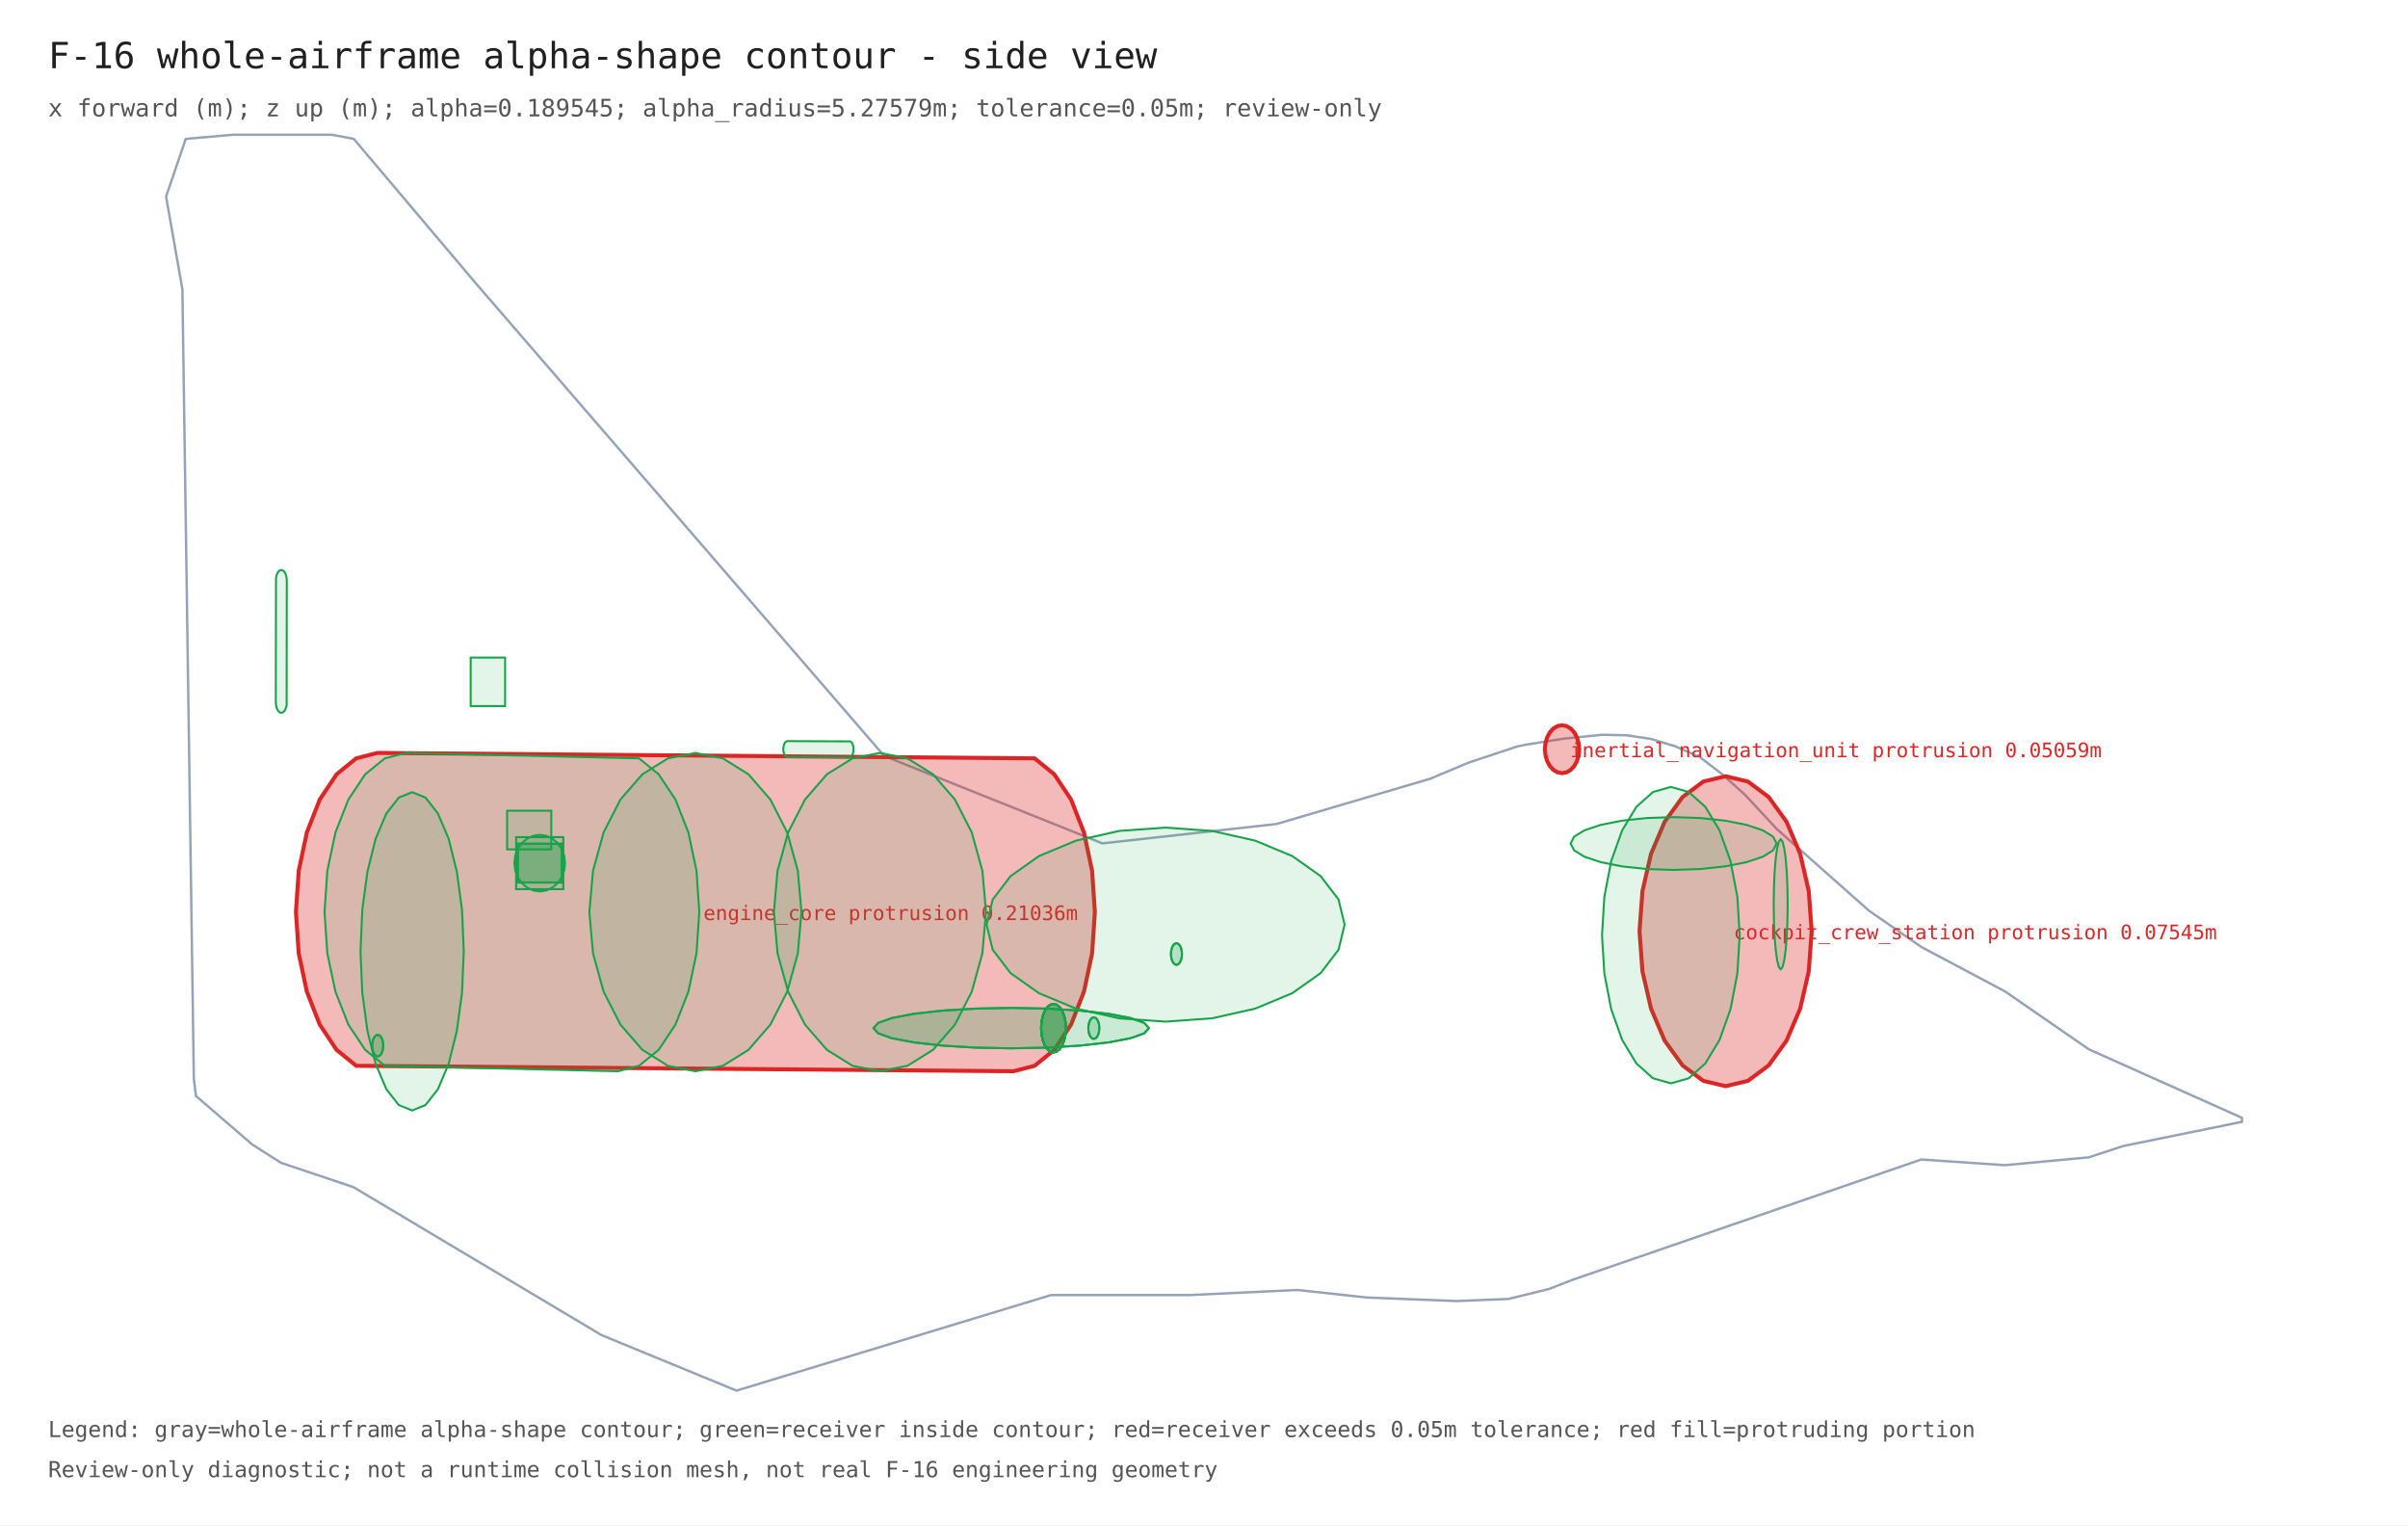
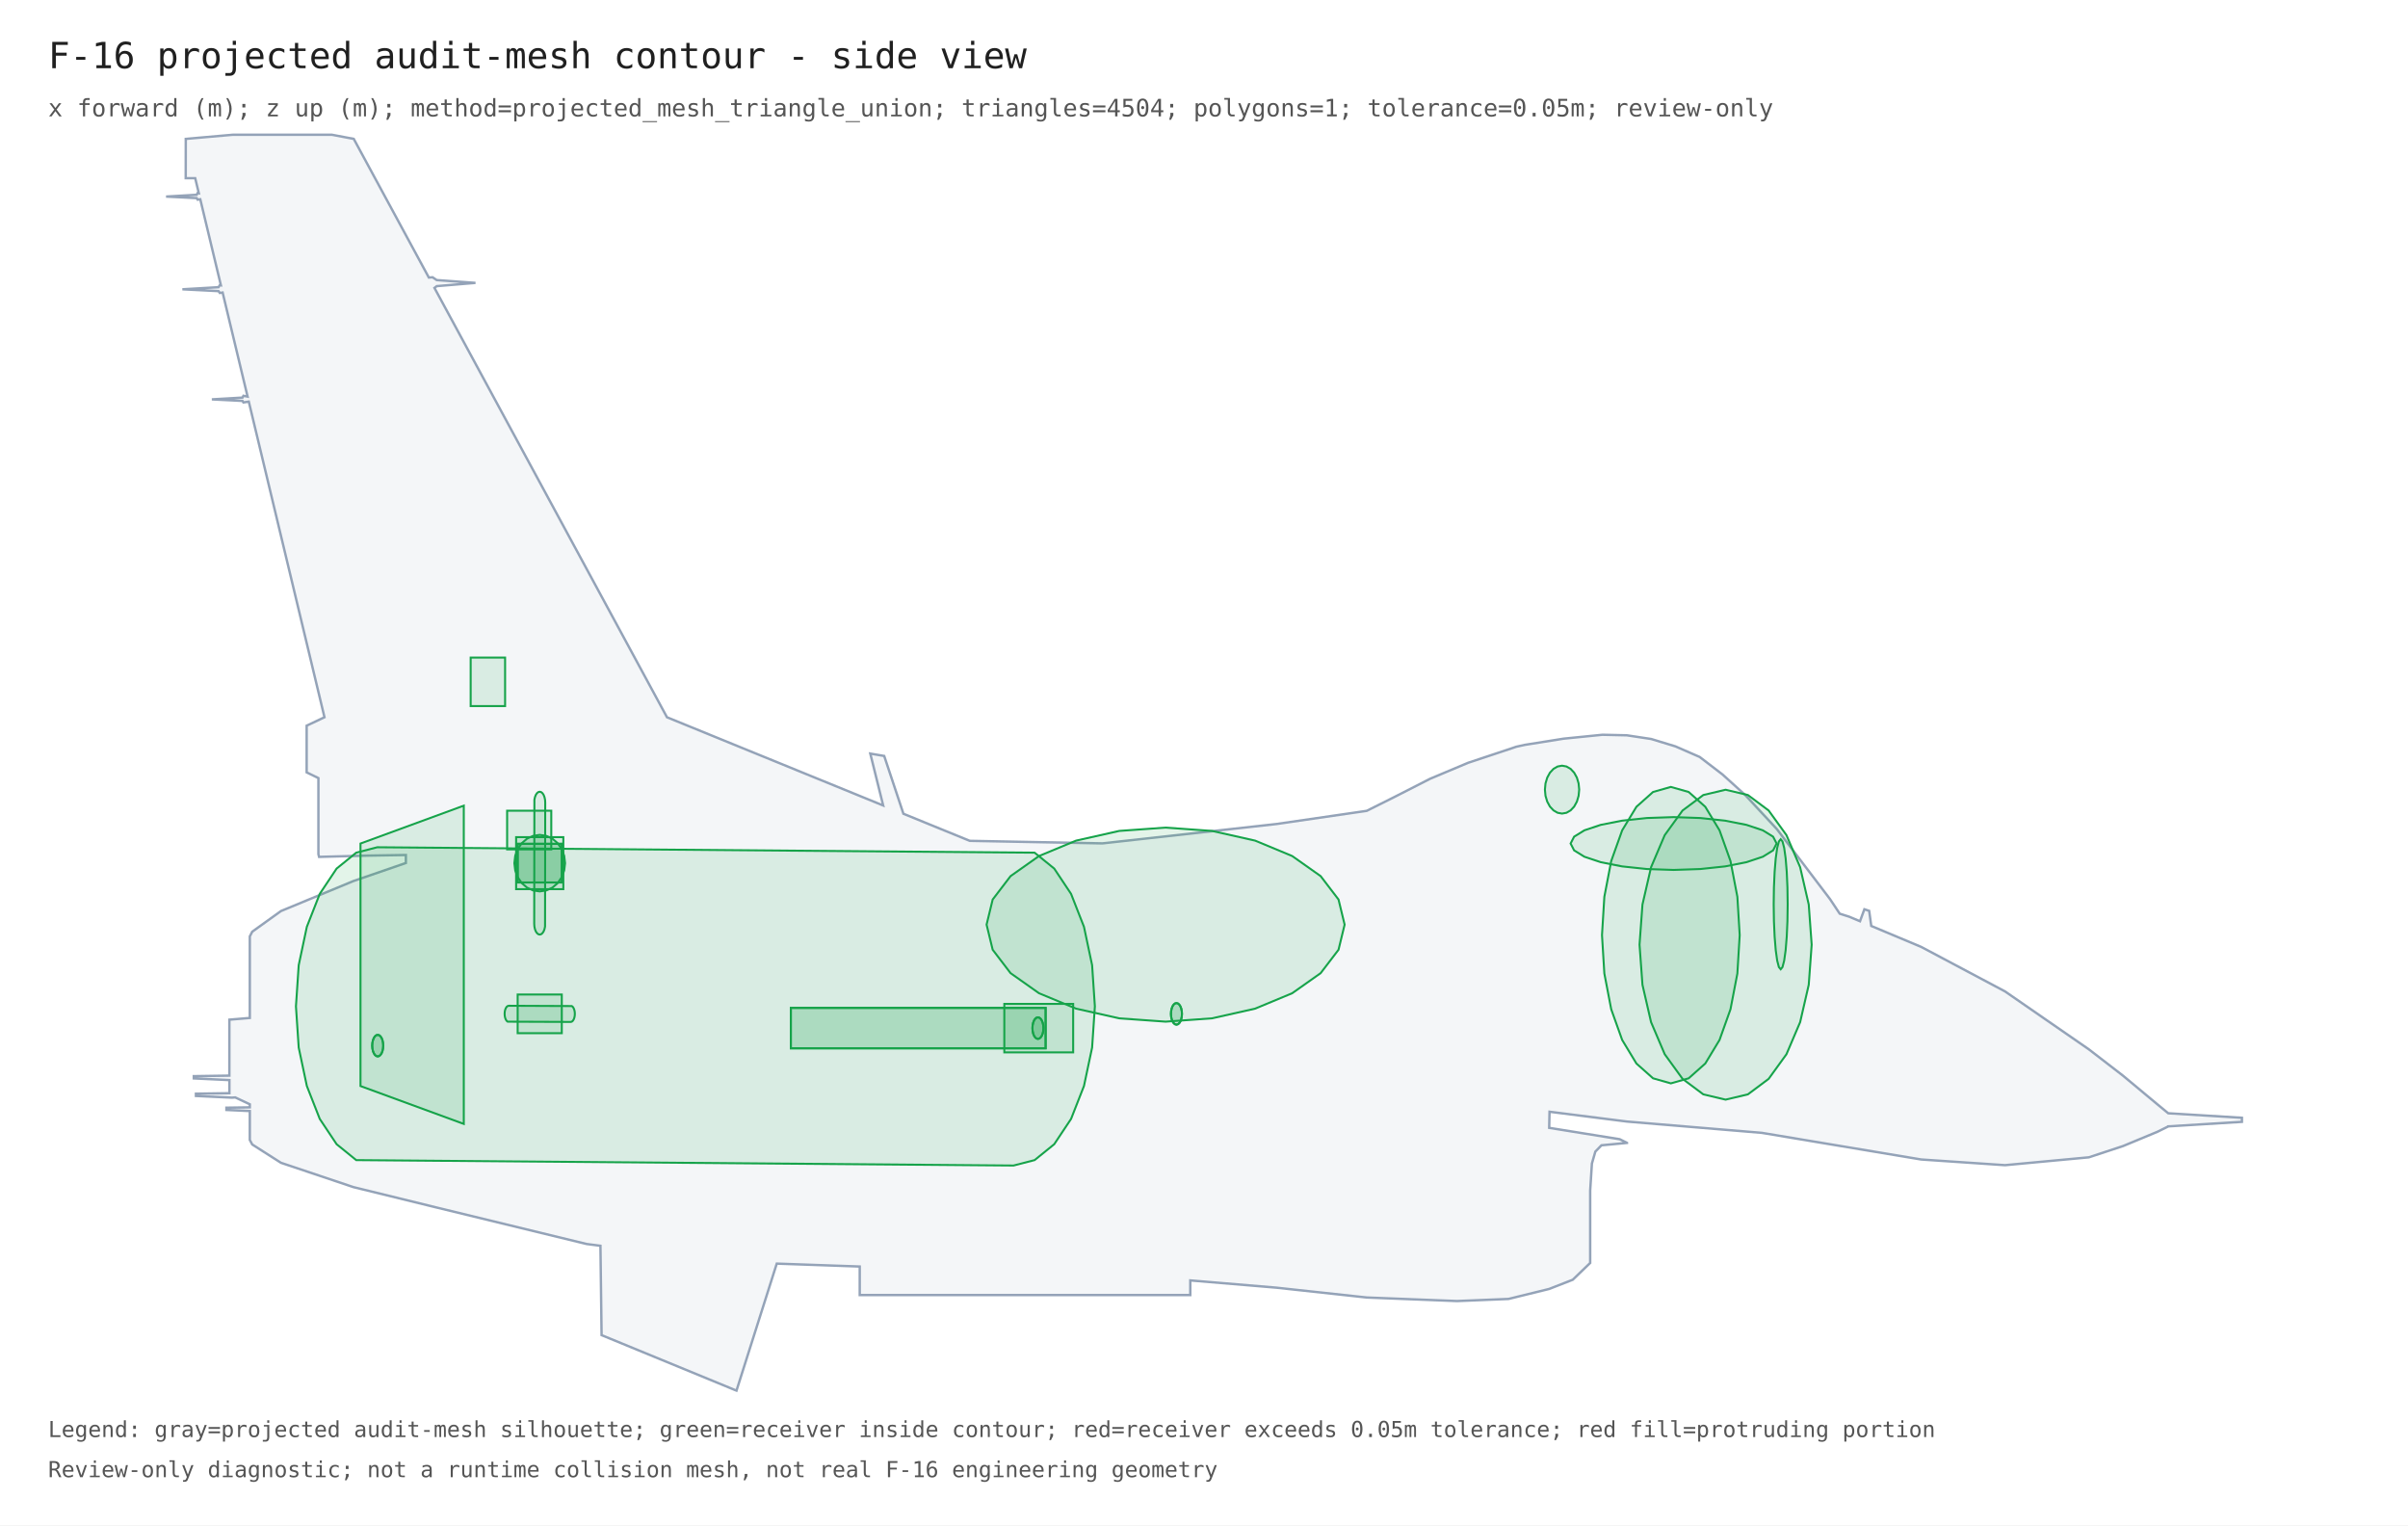
<svg xmlns="http://www.w3.org/2000/svg" width="1200" height="760" viewBox="0 0 1200 760">
  <rect x="0" y="0" width="1200" height="760" fill="#ffffff" />
-   <text x="24" y="34" font-size="18" font-family="monospace" fill="#202020">F-16 whole-airframe alpha-shape contour - side view</text>
-   <text x="24" y="58" font-size="12" font-family="monospace" fill="#555555">x forward (m); z up (m); alpha=0.189545; alpha_radius=5.27579m; tolerance=0.05m; review-only</text>
-   <polygon points="523.85,645.24 367.02,692.87 299.79,665.22 176.11,591.47 140.03,579.36 125.70,570.23 97.64,546.05 96.58,537.31 96.58,536.75 96.58,536.19 90.89,144.14 82.76,97.94 92.58,69.20 116.09,67.13 165.37,67.13 176.29,69.20 236.94,140.95 440.63,376.66 549.37,420.21 636.10,410.56 712.72,388.00 731.61,380.06 753.31,372.85 755.57,372.07 759.83,371.13 779.19,368.04 798.56,366.09 810.71,366.36 822.86,368.20 834.94,371.88 847.01,377.15 858.40,385.88 869.79,396.19 885.48,413.09 931.48,453.83 957.43,471.80 999.19,493.97 1040.95,522.82 1117.24,556.93 1117.24,557.44 1117.24,558.45 1117.24,558.95 1058.01,571.01 1040.95,576.63 999.19,580.54 957.43,577.71 783.77,637.62 771.98,642.22 751.74,647.19 726.11,648.24 681.07,646.47 646.57,642.72 593.17,645.24 584.83,645.24" fill="none" stroke="#94a3b8" stroke-width="1.20" />
-   <polygon points="147.48,454.44 148.86,474.96 152.91,494.08 159.35,510.50 167.75,523.10 177.52,531.03 505.09,533.73 515.58,531.03 525.36,523.10 533.75,510.50 540.19,494.08 544.24,474.96 545.62,454.44 544.24,433.91 540.19,414.79 533.75,398.37 525.36,385.77 515.58,377.85 188.01,375.14 177.52,377.85 167.75,385.77 159.35,398.37 152.91,414.79 148.86,433.91" fill="#dc2626" fill-opacity="0.32" stroke="#dc2626" stroke-width="2.00" />
-   <text x="350.55" y="458.44" font-size="10" font-family="monospace" fill="#dc2626">engine_core protrusion 0.21036m</text>
-   <polygon points="817.04,463.97 818.50,483.95 822.79,502.57 829.60,518.56 838.49,530.83 848.83,538.54 859.93,541.17 871.04,538.54 881.38,530.83 890.26,518.56 897.08,502.57 901.37,483.95 902.83,463.97 901.37,443.99 897.08,425.37 890.26,409.38 881.38,397.11 871.04,389.40 859.93,386.76 848.83,389.40 838.49,397.11 829.60,409.38 822.79,425.37 818.50,443.99" fill="#dc2626" fill-opacity="0.32" stroke="#dc2626" stroke-width="2.00" />
-   <text x="863.93" y="467.97" font-size="10" font-family="monospace" fill="#dc2626">cockpit_crew_station protrusion 0.07545m</text>
-   <polygon points="769.89,373.29 770.18,376.38 771.04,379.25 772.39,381.73 774.16,383.62 776.22,384.82 778.43,385.22 780.64,384.82 782.70,383.62 784.47,381.73 785.83,379.25 786.68,376.38 786.98,373.29 786.68,370.20 785.83,367.32 784.47,364.85 782.70,362.95 780.64,361.76 778.43,361.35 776.22,361.76 774.16,362.95 772.39,364.85 771.04,367.32 770.18,370.20" fill="#dc2626" fill-opacity="0.32" stroke="#dc2626" stroke-width="2.00" />
-   <text x="782.43" y="377.29" font-size="10" font-family="monospace" fill="#dc2626">inertial_navigation_unit protrusion 0.05059m</text>
-   <polygon points="179.65,473.99 180.53,494.51 183.10,513.63 187.19,530.06 192.52,542.66 198.73,550.58 205.39,553.28 212.05,550.58 218.25,542.66 223.58,530.06 227.67,513.63 230.25,494.51 231.12,473.99 230.25,453.47 227.67,434.34 223.58,417.92 218.25,405.32 212.05,397.40 205.39,394.70 198.73,397.40 192.52,405.32 187.19,417.92 183.10,434.34 180.53,453.47" fill="#16a34a" fill-opacity="0.12" stroke="#16a34a" stroke-width="1.00" />
+   <text x="24" y="34" font-size="18" font-family="monospace" fill="#202020">F-16 projected audit-mesh contour - side view</text>
+   <text x="24" y="58" font-size="12" font-family="monospace" fill="#555555">x forward (m); z up (m); method=projected_mesh_triangle_union; triangles=4504; polygons=1; tolerance=0.05m; review-only</text>
+   <polygon points="123.83,549.89 117.24,546.79 115.63,546.90 97.64,546.05 97.64,545.49 97.64,544.93 114.32,544.68 114.32,538.15 96.58,537.31 96.58,536.75 96.58,536.19 114.31,535.92 114.31,508.04 124.49,507.19 124.49,497.86 124.49,481.41 124.49,470.42 124.49,466.56 125.70,464.21 140.03,453.92 176.11,438.98 202.26,429.98 202.26,426.00 183.45,426.30 161.70,426.86 159.02,426.94 158.68,425.61 158.68,423.13 158.68,387.68 152.82,384.83 152.82,361.56 161.70,357.37 123.98,200.10 121.31,200.52 120.86,199.75 105.58,198.98 120.86,198.09 121.31,197.20 123.38,197.60 110.94,145.75 109.56,145.97 108.91,145.05 90.89,144.14 108.91,143.09 109.56,142.04 110.08,142.14 99.80,99.28 98.49,99.48 98.04,98.71 82.76,97.94 98.04,97.05 98.49,96.17 99.08,96.28 97.28,88.79 92.55,88.79 92.58,69.20 116.09,67.13 165.37,67.13 176.29,69.20 213.71,138.29 215.56,138.15 217.65,139.55 236.94,140.95 217.65,142.57 216.51,143.45 332.38,357.37 440.12,401.33 433.70,375.47 440.63,376.66 450.21,405.45 483.27,418.94 549.37,420.21 636.10,410.56 681.09,404.00 694.69,397.20 712.72,388.00 731.61,380.06 753.31,372.85 755.57,372.07 759.83,371.13 779.19,368.04 798.56,366.09 810.71,366.36 822.86,368.20 834.94,371.88 847.01,377.15 858.40,385.88 869.79,396.19 885.48,413.09 911.98,447.99 916.81,455.24 921.52,456.74 926.91,459.00 929.09,453.04 931.48,453.83 932.52,461.35 957.43,471.80 999.19,493.97 1040.95,522.82 1058.01,535.98 1075.07,550.19 1080.52,554.68 1117.24,556.93 1117.24,557.44 1117.24,558.45 1117.24,558.95 1080.57,561.20 1080.57,561.22 1075.07,563.93 1058.01,571.01 1040.95,576.63 999.19,580.54 957.43,577.71 878.00,564.44 810.74,558.80 772.19,553.92 772.02,561.94 807.18,567.61 810.79,569.42 810.79,569.44 798.07,570.64 795.02,573.78 793.31,579.72 792.45,593.12 792.45,606.18 792.45,618.22 792.45,626.90 792.45,629.26 783.77,637.62 771.98,642.22 751.74,647.19 726.11,648.24 681.07,646.47 646.57,642.72 636.04,641.57 593.17,637.96 593.17,645.24 584.83,645.24 523.85,645.24 436.78,645.24 428.44,645.24 428.44,631.04 387.09,629.59 367.02,692.87 299.79,665.22 299.22,620.70 292.35,619.82 217.35,601.58 176.11,591.47 140.03,579.36 125.70,570.23 124.49,567.97 124.49,564.11 124.49,553.57 112.84,553.02 112.84,552.46 112.84,551.90 124.49,551.73 124.49,550.20" fill="#94a3b8" fill-opacity="0.10" stroke="#94a3b8" stroke-width="1.20" />
+   <polygon points="179.65,541.12 205.39,550.56 231.12,559.99 231.12,401.41 179.65,420.28" fill="#16a34a" fill-opacity="0.12" stroke="#16a34a" stroke-width="1.00" />
  <polygon points="883.90,450.54 884.02,458.93 884.37,466.74 884.92,473.45 885.64,478.60 886.48,481.84 887.39,482.94 888.29,481.84 889.13,478.60 889.85,473.45 890.40,466.74 890.75,458.93 890.87,450.54 890.75,442.16 890.40,434.34 889.85,427.63 889.13,422.48 888.29,419.25 887.39,418.14 886.48,419.25 885.64,422.48 884.92,427.63 884.37,434.34 884.02,442.16" fill="#16a34a" fill-opacity="0.12" stroke="#16a34a" stroke-width="1.00" />
  <polygon points="491.65,460.69 494.69,473.20 503.60,484.86 517.78,494.87 536.26,502.55 557.77,507.38 580.86,509.03 603.95,507.38 625.47,502.55 643.95,494.87 658.13,484.86 667.04,473.20 670.08,460.69 667.04,448.18 658.13,436.52 643.95,426.51 625.47,418.83 603.95,414.00 580.86,412.35 557.77,414.00 536.26,418.83 517.78,426.51 503.60,436.52 494.69,448.18" fill="#16a34a" fill-opacity="0.12" stroke="#16a34a" stroke-width="1.00" />
+   <polygon points="817.04,470.68 818.50,490.66 822.79,509.28 829.60,525.27 838.49,537.54 848.83,545.26 859.93,547.89 871.04,545.26 881.38,537.54 890.26,525.27 897.08,509.28 901.37,490.66 902.83,470.68 901.37,450.70 897.08,432.08 890.26,416.09 881.38,403.82 871.04,396.11 859.93,393.48 848.83,396.11 838.49,403.82 829.60,416.09 822.79,432.08 818.50,450.70" fill="#16a34a" fill-opacity="0.12" stroke="#16a34a" stroke-width="1.00" />
  <polygon points="257.20,443.02 280.73,443.02 280.73,417.10 257.20,417.10" fill="#16a34a" fill-opacity="0.12" stroke="#16a34a" stroke-width="1.00" />
  <polygon points="782.69,420.28 784.44,423.69 789.57,426.86 797.72,429.58 808.36,431.68 820.74,432.99 834.02,433.44 847.31,432.99 859.69,431.68 870.32,429.58 878.48,426.86 883.61,423.69 885.36,420.28 883.61,416.87 878.48,413.70 870.32,410.98 859.69,408.89 847.31,407.57 834.02,407.12 820.74,407.57 808.36,408.89 797.72,410.98 789.57,413.70 784.44,416.87" fill="#16a34a" fill-opacity="0.12" stroke="#16a34a" stroke-width="1.00" />
  <polygon points="798.34,465.93 799.51,485.04 802.93,502.86 808.39,518.15 815.49,529.89 823.77,537.26 832.65,539.78 841.53,537.26 849.81,529.89 856.91,518.15 862.37,502.86 865.80,485.04 866.96,465.93 865.80,446.82 862.37,429.01 856.91,413.71 849.81,401.98 841.53,394.60 832.65,392.08 823.77,394.60 815.49,401.98 808.39,413.71 802.93,429.01 799.51,446.82" fill="#16a34a" fill-opacity="0.12" stroke="#16a34a" stroke-width="1.00" />
-   <polygon points="390.34,373.29 390.41,374.33 390.62,375.30 390.94,376.13 391.37,376.78 391.87,377.18 423.28,377.31 423.81,377.18 424.31,376.78 424.74,376.13 425.06,375.30 425.27,374.33 425.34,373.29 425.27,372.24 425.06,371.27 424.74,370.44 424.31,369.80 423.81,369.40 392.40,369.26 391.87,369.40 391.37,369.80 390.94,370.44 390.62,371.27 390.41,372.24" fill="#16a34a" fill-opacity="0.12" stroke="#16a34a" stroke-width="1.00" />
-   <polygon points="161.73,454.44 163.11,474.96 167.16,494.08 173.60,510.50 182.00,523.10 191.77,531.03 307.95,533.73 318.44,531.03 328.22,523.10 336.61,510.50 343.05,494.08 347.10,474.96 348.48,454.44 347.10,433.91 343.05,414.79 336.61,398.37 328.22,385.77 318.44,377.85 202.26,375.14 191.77,377.85 182.00,385.77 173.60,398.37 167.16,414.79 163.11,433.91" fill="#16a34a" fill-opacity="0.12" stroke="#16a34a" stroke-width="1.00" />
-   <polygon points="385.67,454.44 387.47,474.96 392.75,494.08 401.15,510.50 412.10,523.10 424.84,531.03 438.52,533.73 452.20,531.03 464.94,523.10 475.89,510.50 484.29,494.08 489.57,474.96 491.37,454.44 489.57,433.91 484.29,414.79 475.89,398.37 464.94,385.77 452.20,377.85 438.52,375.14 424.84,377.85 412.10,385.77 401.15,398.37 392.75,414.79 387.47,433.91" fill="#16a34a" fill-opacity="0.12" stroke="#16a34a" stroke-width="1.00" />
-   <polygon points="293.70,454.44 295.51,474.96 300.79,494.08 309.18,510.50 320.13,523.10 332.87,531.03 346.55,533.73 360.23,531.03 372.98,523.10 383.92,510.50 392.32,494.08 397.60,474.96 399.40,454.44 397.60,433.91 392.32,414.79 383.92,398.37 372.98,385.77 360.23,377.85 346.55,375.14 332.87,377.85 320.13,385.77 309.18,398.37 300.79,414.79 295.51,433.91" fill="#16a34a" fill-opacity="0.12" stroke="#16a34a" stroke-width="1.00" />
+   <polygon points="251.47,505.15 251.54,506.19 251.74,507.16 252.07,507.99 252.49,508.63 252.99,509.04 284.41,509.17 284.94,509.04 285.44,508.63 285.86,507.99 286.19,507.16 286.40,506.19 286.47,505.15 286.40,504.10 286.19,503.13 285.86,502.30 285.44,501.66 284.94,501.26 253.52,501.12 252.99,501.26 252.49,501.66 252.07,502.30 251.74,503.13 251.54,504.10" fill="#16a34a" fill-opacity="0.12" stroke="#16a34a" stroke-width="1.00" />
+   <polygon points="147.48,501.43 148.86,521.95 152.91,541.08 159.35,557.50 167.75,570.10 177.52,578.02 505.09,580.72 515.58,578.02 525.36,570.10 533.75,557.50 540.19,541.08 544.24,521.95 545.62,501.43 544.24,480.91 540.19,461.78 533.75,445.36 525.36,432.76 515.58,424.84 188.01,422.14 177.52,424.84 167.75,432.76 159.35,445.36 152.91,461.78 148.86,480.91" fill="#16a34a" fill-opacity="0.12" stroke="#16a34a" stroke-width="1.00" />
  <polygon points="252.72,423.20 274.72,423.20 274.72,403.93 252.72,403.93" fill="#16a34a" fill-opacity="0.12" stroke="#16a34a" stroke-width="1.00" />
-   <polygon points="257.97,439.69 279.96,439.69 279.96,420.42 257.97,420.42" fill="#16a34a" fill-opacity="0.12" stroke="#16a34a" stroke-width="1.00" />
+   <polygon points="257.97,514.78 279.96,514.78 279.96,495.51 257.97,495.51" fill="#16a34a" fill-opacity="0.12" stroke="#16a34a" stroke-width="1.00" />
  <polygon points="256.33,430.06 256.76,433.70 258.02,437.10 260.03,440.02 262.65,442.26 265.69,443.66 268.97,444.14 272.24,443.66 275.28,442.26 277.90,440.02 279.91,437.10 281.17,433.70 281.60,430.06 281.17,426.41 279.91,423.02 277.90,420.10 275.28,417.86 272.24,416.45 268.97,415.97 265.69,416.45 262.65,417.86 260.03,420.10 258.02,423.02 256.76,426.41" fill="#16a34a" fill-opacity="0.12" stroke="#16a34a" stroke-width="1.00" />
-   <polygon points="542.35,512.25 542.45,513.64 542.72,514.94 543.16,516.05 543.72,516.91 544.39,517.44 545.10,517.62 545.81,517.44 546.47,516.91 547.04,516.05 547.47,514.94 547.75,513.64 547.84,512.25 547.75,510.86 547.47,509.57 547.04,508.46 546.47,507.60 545.81,507.07 545.10,506.88 544.39,507.07 543.72,507.60 543.16,508.46 542.72,509.57 542.45,510.86" fill="#16a34a" fill-opacity="0.12" stroke="#16a34a" stroke-width="1.00" />
+   <polygon points="769.89,393.43 770.18,396.52 771.04,399.40 772.39,401.87 774.16,403.76 776.22,404.96 778.43,405.36 780.64,404.96 782.70,403.76 784.47,401.87 785.83,399.40 786.68,396.52 786.98,393.43 786.68,390.34 785.83,387.46 784.47,384.99 782.70,383.09 780.64,381.90 778.43,381.49 776.22,381.90 774.16,383.09 772.39,384.99 771.04,387.46 770.18,390.34" fill="#16a34a" fill-opacity="0.12" stroke="#16a34a" stroke-width="1.00" />
+   <polygon points="514.50,512.25 514.59,513.64 514.86,514.94 515.30,516.05 515.87,516.91 516.53,517.44 517.24,517.62 517.95,517.44 518.61,516.91 519.18,516.05 519.62,514.94 519.89,513.64 519.99,512.25 519.89,510.86 519.62,509.57 519.18,508.46 518.61,507.60 517.95,507.07 517.24,506.88 516.53,507.07 515.87,507.60 515.30,508.46 514.86,509.57 514.59,510.86" fill="#16a34a" fill-opacity="0.12" stroke="#16a34a" stroke-width="1.00" />
  <polygon points="185.48,520.98 185.58,522.37 185.85,523.67 186.29,524.78 186.86,525.63 187.52,526.17 188.23,526.35 188.94,526.17 189.60,525.63 190.17,524.78 190.61,523.67 190.88,522.37 190.97,520.98 190.88,519.59 190.61,518.30 190.17,517.18 189.60,516.33 188.94,515.79 188.23,515.61 187.52,515.79 186.86,516.33 186.29,517.18 185.85,518.30 185.58,519.59" fill="#16a34a" fill-opacity="0.12" stroke="#16a34a" stroke-width="1.00" />
-   <polygon points="583.53,475.33 583.62,476.72 583.90,478.02 584.33,479.13 584.90,479.98 585.56,480.52 586.27,480.70 586.98,480.52 587.65,479.98 588.22,479.13 588.65,478.02 588.93,476.72 589.02,475.33 588.93,473.94 588.65,472.64 588.22,471.53 587.65,470.68 586.98,470.14 586.27,469.96 585.56,470.14 584.90,470.68 584.33,471.53 583.90,472.64 583.62,473.94" fill="#16a34a" fill-opacity="0.12" stroke="#16a34a" stroke-width="1.00" />
-   <polygon points="435.29,512.25 437.63,514.86 444.49,517.29 455.39,519.37 469.61,520.97 486.16,521.98 503.92,522.32 521.68,521.98 538.23,520.97 552.45,519.37 563.35,517.29 570.21,514.86 572.55,512.25 570.21,509.65 563.35,507.22 552.45,505.13 538.23,503.53 521.68,502.53 503.92,502.18 486.16,502.53 469.61,503.53 455.39,505.13 444.49,507.22 437.63,509.65" fill="#16a34a" fill-opacity="0.12" stroke="#16a34a" stroke-width="1.00" />
+   <polygon points="583.53,505.15 583.62,506.54 583.90,507.83 584.33,508.94 584.90,509.80 585.56,510.33 586.27,510.52 586.98,510.33 587.65,509.80 588.22,508.94 588.65,507.83 588.93,506.54 589.02,505.15 588.93,503.76 588.65,502.46 588.22,501.35 587.65,500.50 586.98,499.96 586.27,499.78 585.56,499.96 584.90,500.50 584.33,501.35 583.90,502.46 583.62,503.76" fill="#16a34a" fill-opacity="0.12" stroke="#16a34a" stroke-width="1.00" />
+   <polygon points="394.11,522.32 521.08,522.32 521.08,502.18 394.11,502.18" fill="#16a34a" fill-opacity="0.12" stroke="#16a34a" stroke-width="1.00" />
  <polygon points="257.97,439.69 279.96,439.69 279.96,420.42 257.97,420.42" fill="#16a34a" fill-opacity="0.12" stroke="#16a34a" stroke-width="1.00" />
  <polygon points="257.97,439.69 279.96,439.69 279.96,420.42 257.97,420.42" fill="#16a34a" fill-opacity="0.12" stroke="#16a34a" stroke-width="1.00" />
-   <polygon points="542.35,512.25 542.45,513.64 542.72,514.94 543.16,516.05 543.72,516.91 544.39,517.44 545.10,517.62 545.81,517.44 546.47,516.91 547.04,516.05 547.47,514.94 547.75,513.64 547.84,512.25 547.75,510.86 547.47,509.57 547.04,508.46 546.47,507.60 545.81,507.07 545.10,506.88 544.39,507.07 543.72,507.60 543.16,508.46 542.72,509.57 542.45,510.86" fill="#16a34a" fill-opacity="0.12" stroke="#16a34a" stroke-width="1.00" />
+   <polygon points="514.50,512.25 514.59,513.64 514.86,514.94 515.30,516.05 515.87,516.91 516.53,517.44 517.24,517.62 517.95,517.44 518.61,516.91 519.18,516.05 519.62,514.94 519.89,513.64 519.99,512.25 519.89,510.86 519.62,509.57 519.18,508.46 518.61,507.60 517.95,507.07 517.24,506.88 516.53,507.07 515.87,507.60 515.30,508.46 514.86,509.57 514.59,510.86" fill="#16a34a" fill-opacity="0.12" stroke="#16a34a" stroke-width="1.00" />
  <polygon points="185.48,520.98 185.58,522.37 185.85,523.67 186.29,524.78 186.86,525.63 187.52,526.17 188.23,526.35 188.94,526.17 189.60,525.63 190.17,524.78 190.61,523.67 190.88,522.37 190.97,520.98 190.88,519.59 190.61,518.30 190.17,517.18 189.60,516.33 188.94,515.79 188.23,515.61 187.52,515.79 186.86,516.33 186.29,517.18 185.85,518.30 185.58,519.59" fill="#16a34a" fill-opacity="0.12" stroke="#16a34a" stroke-width="1.00" />
-   <polygon points="583.53,475.33 583.62,476.72 583.90,478.02 584.33,479.13 584.90,479.98 585.56,480.52 586.27,480.70 586.98,480.52 587.65,479.98 588.22,479.13 588.65,478.02 588.93,476.72 589.02,475.33 588.93,473.94 588.65,472.64 588.22,471.53 587.65,470.68 586.98,470.14 586.27,469.96 585.56,470.14 584.90,470.68 584.33,471.53 583.90,472.64 583.62,473.94" fill="#16a34a" fill-opacity="0.12" stroke="#16a34a" stroke-width="1.00" />
-   <polygon points="435.29,512.25 437.63,514.86 444.49,517.29 455.39,519.37 469.61,520.97 486.16,521.98 503.92,522.32 521.68,521.98 538.23,520.97 552.45,519.37 563.35,517.29 570.21,514.86 572.55,512.25 570.21,509.65 563.35,507.22 552.45,505.13 538.23,503.53 521.68,502.53 503.92,502.18 486.16,502.53 469.61,503.53 455.39,505.13 444.49,507.22 437.63,509.65" fill="#16a34a" fill-opacity="0.12" stroke="#16a34a" stroke-width="1.00" />
-   <polygon points="137.44,349.79 137.54,351.18 137.81,352.48 138.25,353.59 138.82,354.44 139.48,354.98 140.19,355.16 140.90,354.98 141.56,354.44 142.13,353.59 142.57,352.48 142.84,351.18 142.93,289.37 142.84,287.98 142.57,286.68 142.13,285.57 141.56,284.72 140.90,284.18 140.19,284.00 139.48,284.18 138.82,284.72 138.25,285.57 137.81,286.68 137.54,287.98" fill="#16a34a" fill-opacity="0.12" stroke="#16a34a" stroke-width="1.00" />
+   <polygon points="583.53,505.15 583.62,506.54 583.90,507.83 584.33,508.94 584.90,509.80 585.56,510.33 586.27,510.52 586.98,510.33 587.65,509.80 588.22,508.94 588.65,507.83 588.93,506.54 589.02,505.15 588.93,503.76 588.65,502.46 588.22,501.35 587.65,500.50 586.98,499.96 586.27,499.78 585.56,499.96 584.90,500.50 584.33,501.35 583.90,502.46 583.62,503.76" fill="#16a34a" fill-opacity="0.12" stroke="#16a34a" stroke-width="1.00" />
+   <polygon points="394.11,522.32 521.08,522.32 521.08,502.18 394.11,502.18" fill="#16a34a" fill-opacity="0.12" stroke="#16a34a" stroke-width="1.00" />
+   <polygon points="266.22,460.27 266.31,461.66 266.59,462.95 267.02,464.07 267.59,464.92 268.25,465.46 268.97,465.64 269.68,465.46 270.34,464.92 270.91,464.07 271.34,462.95 271.62,461.66 271.71,399.85 271.62,398.46 271.34,397.16 270.91,396.05 270.34,395.20 269.68,394.66 268.97,394.48 268.25,394.66 267.59,395.20 267.02,396.05 266.59,397.16 266.31,398.46" fill="#16a34a" fill-opacity="0.12" stroke="#16a34a" stroke-width="1.00" />
  <polygon points="234.55,351.80 251.71,351.80 251.71,327.64 234.55,327.64" fill="#16a34a" fill-opacity="0.12" stroke="#16a34a" stroke-width="1.00" />
-   <polygon points="518.82,512.26 519.03,515.39 519.65,518.30 520.63,520.80 521.91,522.72 523.40,523.93 525.00,524.34 526.60,523.93 528.09,522.72 529.37,520.80 530.35,518.30 530.97,515.39 531.18,512.26 530.97,509.13 530.35,506.22 529.37,503.71 528.09,501.79 526.60,500.59 525.00,500.18 523.40,500.59 521.91,501.79 520.63,503.71 519.65,506.22 519.03,509.13" fill="#16a34a" fill-opacity="0.12" stroke="#16a34a" stroke-width="1.00" />
-   <polygon points="518.82,512.26 519.03,515.39 519.65,518.30 520.63,520.80 521.91,522.72 523.40,523.93 525.00,524.34 526.60,523.93 528.09,522.72 529.37,520.80 530.35,518.30 530.97,515.39 531.18,512.26 530.97,509.13 530.35,506.22 529.37,503.71 528.09,501.79 526.60,500.59 525.00,500.18 523.40,500.59 521.91,501.79 520.63,503.71 519.65,506.22 519.03,509.13" fill="#16a34a" fill-opacity="0.12" stroke="#16a34a" stroke-width="1.00" />
-   <polygon points="518.82,512.26 519.03,515.39 519.65,518.30 520.63,520.80 521.91,522.72 523.40,523.93 525.00,524.34 526.60,523.93 528.09,522.72 529.37,520.80 530.35,518.30 530.97,515.39 531.18,512.26 530.97,509.13 530.35,506.22 529.37,503.71 528.09,501.79 526.60,500.59 525.00,500.18 523.40,500.59 521.91,501.79 520.63,503.71 519.65,506.22 519.03,509.13" fill="#16a34a" fill-opacity="0.12" stroke="#16a34a" stroke-width="1.00" />
-   <polygon points="518.82,512.26 519.03,515.39 519.65,518.30 520.63,520.80 521.91,522.72 523.40,523.93 525.00,524.34 526.60,523.93 528.09,522.72 529.37,520.80 530.35,518.30 530.97,515.39 531.18,512.26 530.97,509.13 530.35,506.22 529.37,503.71 528.09,501.79 526.60,500.59 525.00,500.18 523.40,500.59 521.91,501.79 520.63,503.71 519.65,506.22 519.03,509.13" fill="#16a34a" fill-opacity="0.12" stroke="#16a34a" stroke-width="1.00" />
-   <polygon points="518.82,512.26 519.03,515.39 519.65,518.30 520.63,520.80 521.91,522.72 523.40,523.93 525.00,524.34 526.60,523.93 528.09,522.72 529.37,520.80 530.35,518.30 530.97,515.39 531.18,512.26 530.97,509.13 530.35,506.22 529.37,503.71 528.09,501.79 526.60,500.59 525.00,500.18 523.40,500.59 521.91,501.79 520.63,503.71 519.65,506.22 519.03,509.13" fill="#16a34a" fill-opacity="0.12" stroke="#16a34a" stroke-width="1.00" />
-   <polygon points="518.82,512.26 519.03,515.39 519.65,518.30 520.63,520.80 521.91,522.72 523.40,523.93 525.00,524.34 526.60,523.93 528.09,522.72 529.37,520.80 530.35,518.30 530.97,515.39 531.18,512.26 530.97,509.13 530.35,506.22 529.37,503.71 528.09,501.79 526.60,500.59 525.00,500.18 523.40,500.59 521.91,501.79 520.63,503.71 519.65,506.22 519.03,509.13" fill="#16a34a" fill-opacity="0.12" stroke="#16a34a" stroke-width="1.00" />
-   <text x="24" y="716" font-size="11" font-family="monospace" fill="#555555">Legend: gray=whole-airframe alpha-shape contour; green=receiver inside contour; red=receiver exceeds 0.05m tolerance; red fill=protruding portion</text>
+   <polygon points="500.49,524.34 534.80,524.34 534.80,500.18 500.49,500.18" fill="#16a34a" fill-opacity="0.12" stroke="#16a34a" stroke-width="1.00" />
+   <text x="24" y="716" font-size="11" font-family="monospace" fill="#555555">Legend: gray=projected audit-mesh silhouette; green=receiver inside contour; red=receiver exceeds 0.05m tolerance; red fill=protruding portion</text>
  <text x="24" y="736" font-size="11" font-family="monospace" fill="#555555">Review-only diagnostic; not a runtime collision mesh, not real F-16 engineering geometry</text>
</svg>
